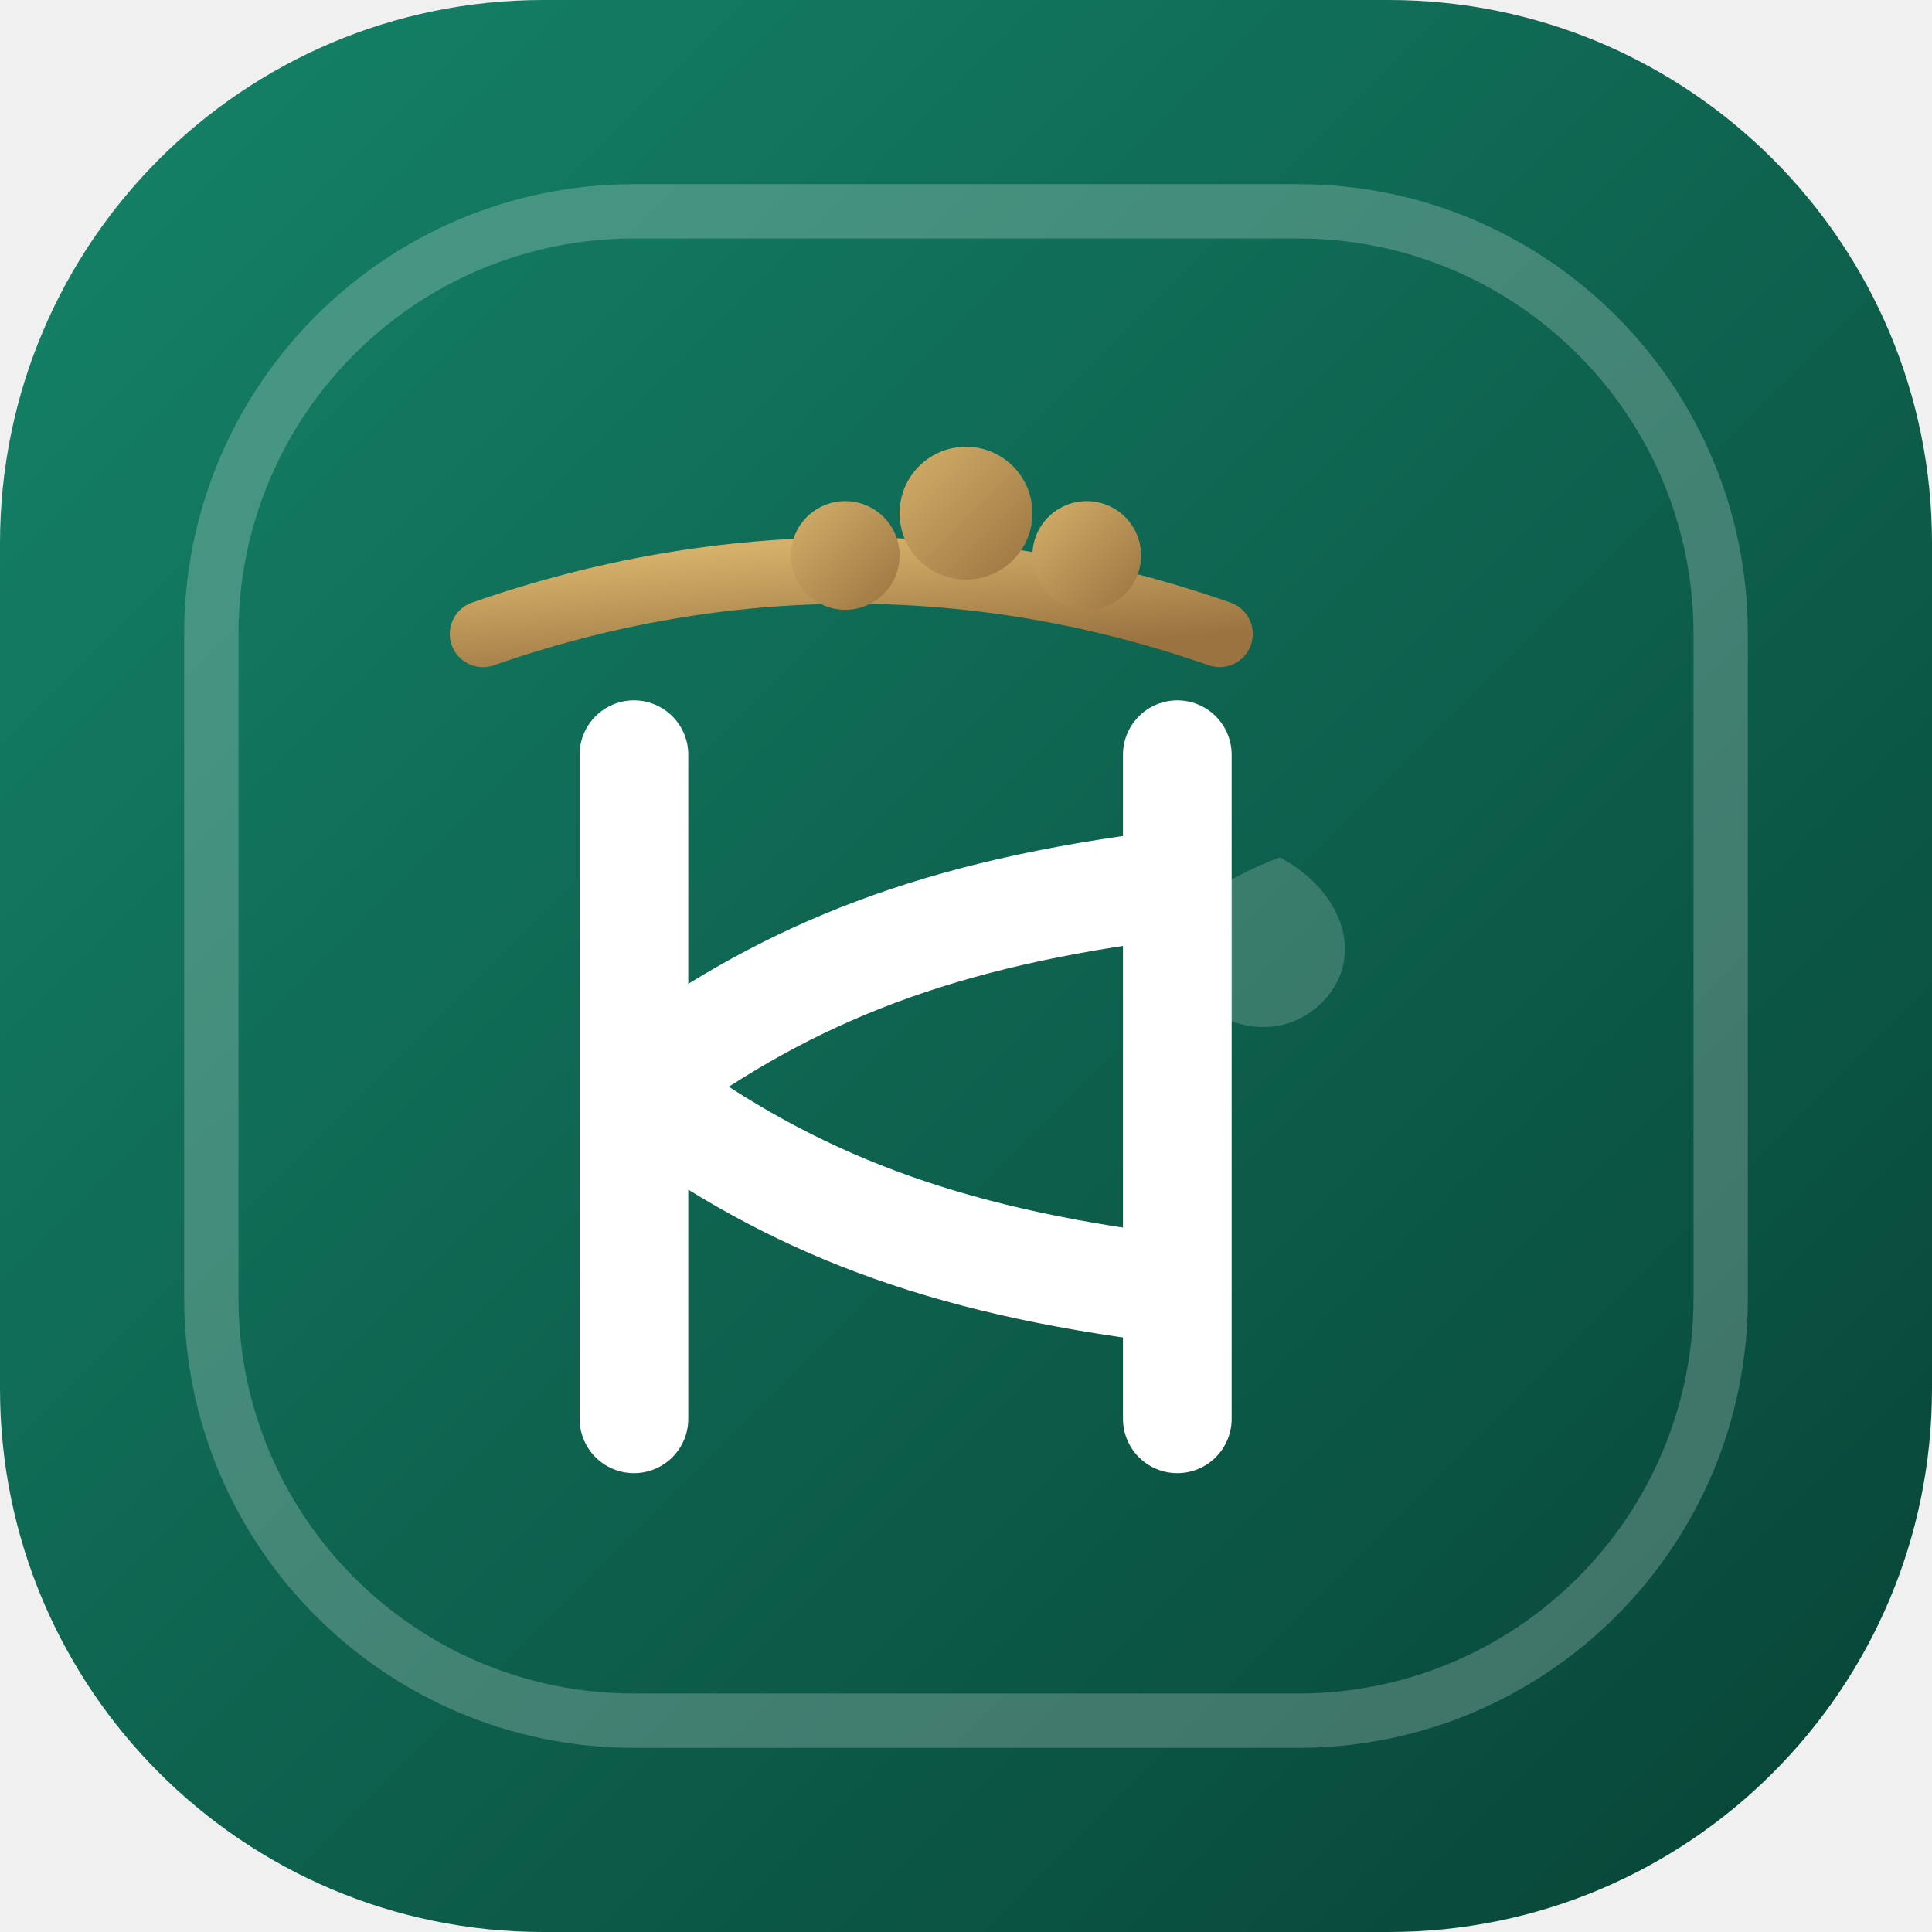
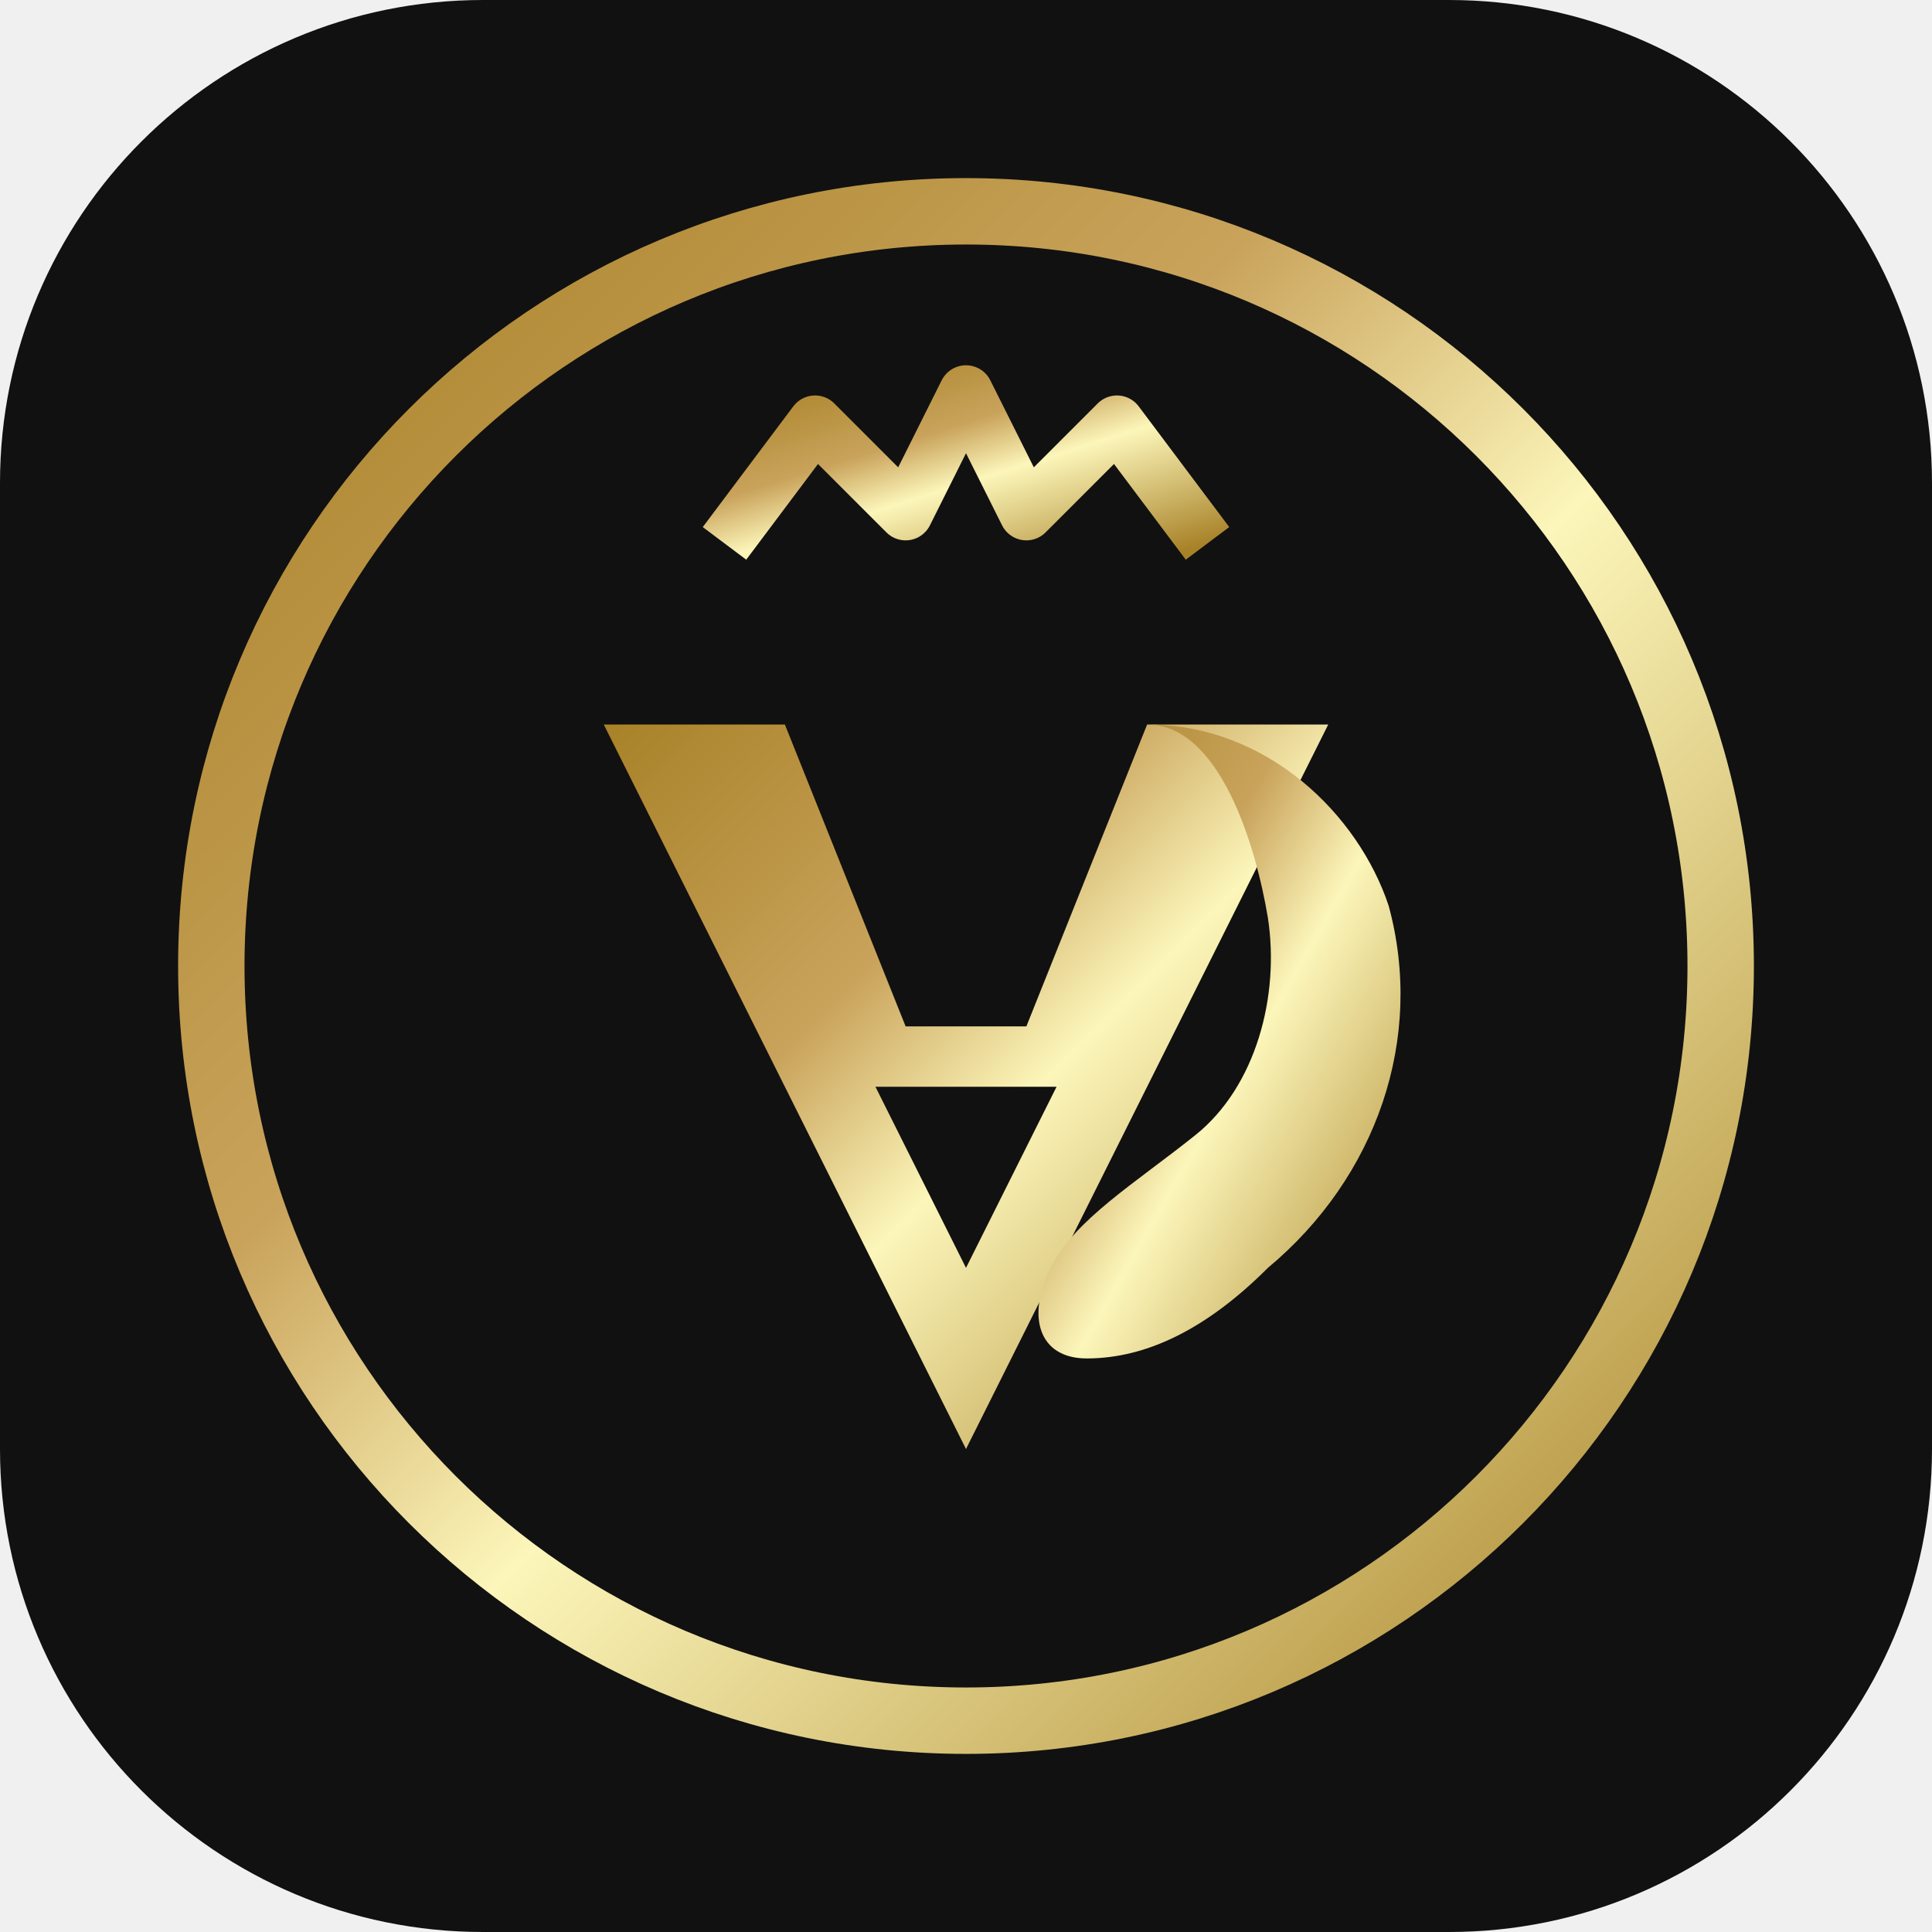
- <svg xmlns="http://www.w3.org/2000/svg" width="32" height="32" viewBox="0 0 32 32" fill="none" role="img" aria-label="Huma Beauty Salon">
+ <svg xmlns="http://www.w3.org/2000/svg" width="32" height="32" viewBox="0 0 32 32" fill="none" role="img" aria-label="ADAA Beauty Salon">
  <defs>
-     <linearGradient id="humaIconBg" x1="2" y1="2" x2="30" y2="30" gradientUnits="userSpaceOnUse">
-       <stop stop-color="#148066" />
-       <stop offset="1" stop-color="#084739" />
-     </linearGradient>
-     <linearGradient id="humaIconGold" x1="0" y1="0" x2="1" y2="1">
-       <stop stop-color="#d4b06a" />
-       <stop offset="1" stop-color="#9a7340" />
+     <linearGradient id="themeGold" x1="0%" y1="0%" x2="100%" y2="100%">
+       <stop offset="0%" stop-color="#a88228" />
+       <stop offset="35%" stop-color="#c9a35b" />
+       <stop offset="55%" stop-color="#fcf6ba" />
+       <stop offset="100%" stop-color="#a88228" />
    </linearGradient>
  </defs>
-   <rect width="32" height="32" rx="9" fill="url(#humaIconBg)" />
-   <rect x="3.5" y="3.5" width="25" height="25" rx="7" stroke="#ffffff" stroke-opacity="0.22" stroke-width="0.9" />
-   <path d="M8 10.5c4-1.4 8.2-1.4 12.2 0" stroke="url(#humaIconGold)" stroke-width="1.1" stroke-linecap="round" />
-   <circle cx="14" cy="9.2" r="0.9" fill="url(#humaIconGold)" />
-   <circle cx="16" cy="8.5" r="1.1" fill="url(#humaIconGold)" />
-   <circle cx="18" cy="9.2" r="0.9" fill="url(#humaIconGold)" />
-   <path d="M10.5 12.5v11M19.5 12.5v11M10.5 18c2.4-1.8 4.8-2.8 8.5-3.3M10.5 18c2.4 1.8 4.8 2.8 8.5 3.3" stroke="#ffffff" stroke-width="1.8" stroke-linecap="round" stroke-linejoin="round" />
-   <path d="M21.2 14.2c1.1.6 1.4 1.7.7 2.4-.9.9-2.4.2-2.4-.9 0-.7.9-1.2 1.7-1.5Z" fill="#ffffff" fill-opacity="0.18" />
+   <rect width="32" height="32" rx="8" fill="#111111" />
+   <circle cx="16" cy="16" r="12.5" stroke="url(#themeGold)" stroke-width="1.1" fill="none" />
+   <path fill="url(#themeGold)" d="M10 12 L16 24 L22 12 H19 L17 17 H15 L13 12 H10 Z M14.5 18 H17.5 L16 21 L14.5 18 Z" />
+   <path fill="url(#themeGold)" d="M19 12 C21 12 22.5 13.5 23 15 C23.6 17.2 22.8 19.5 21 21 C20 22 19 22.5 18 22.5 C17.2 22.5 17 21.8 17.4 21 C17.8 20.2 18.8 19.6 19.8 18.8 C20.8 18 21.2 16.5 21 15.2 C20.8 14 20.2 12 19 12 Z" />
+   <path d="M12 9 L13.5 7 L15 8.5 L16 6.5 L17 8.5 L18.5 7 L20 9" stroke="url(#themeGold)" stroke-width="0.9" fill="none" stroke-linejoin="round" />
</svg>
